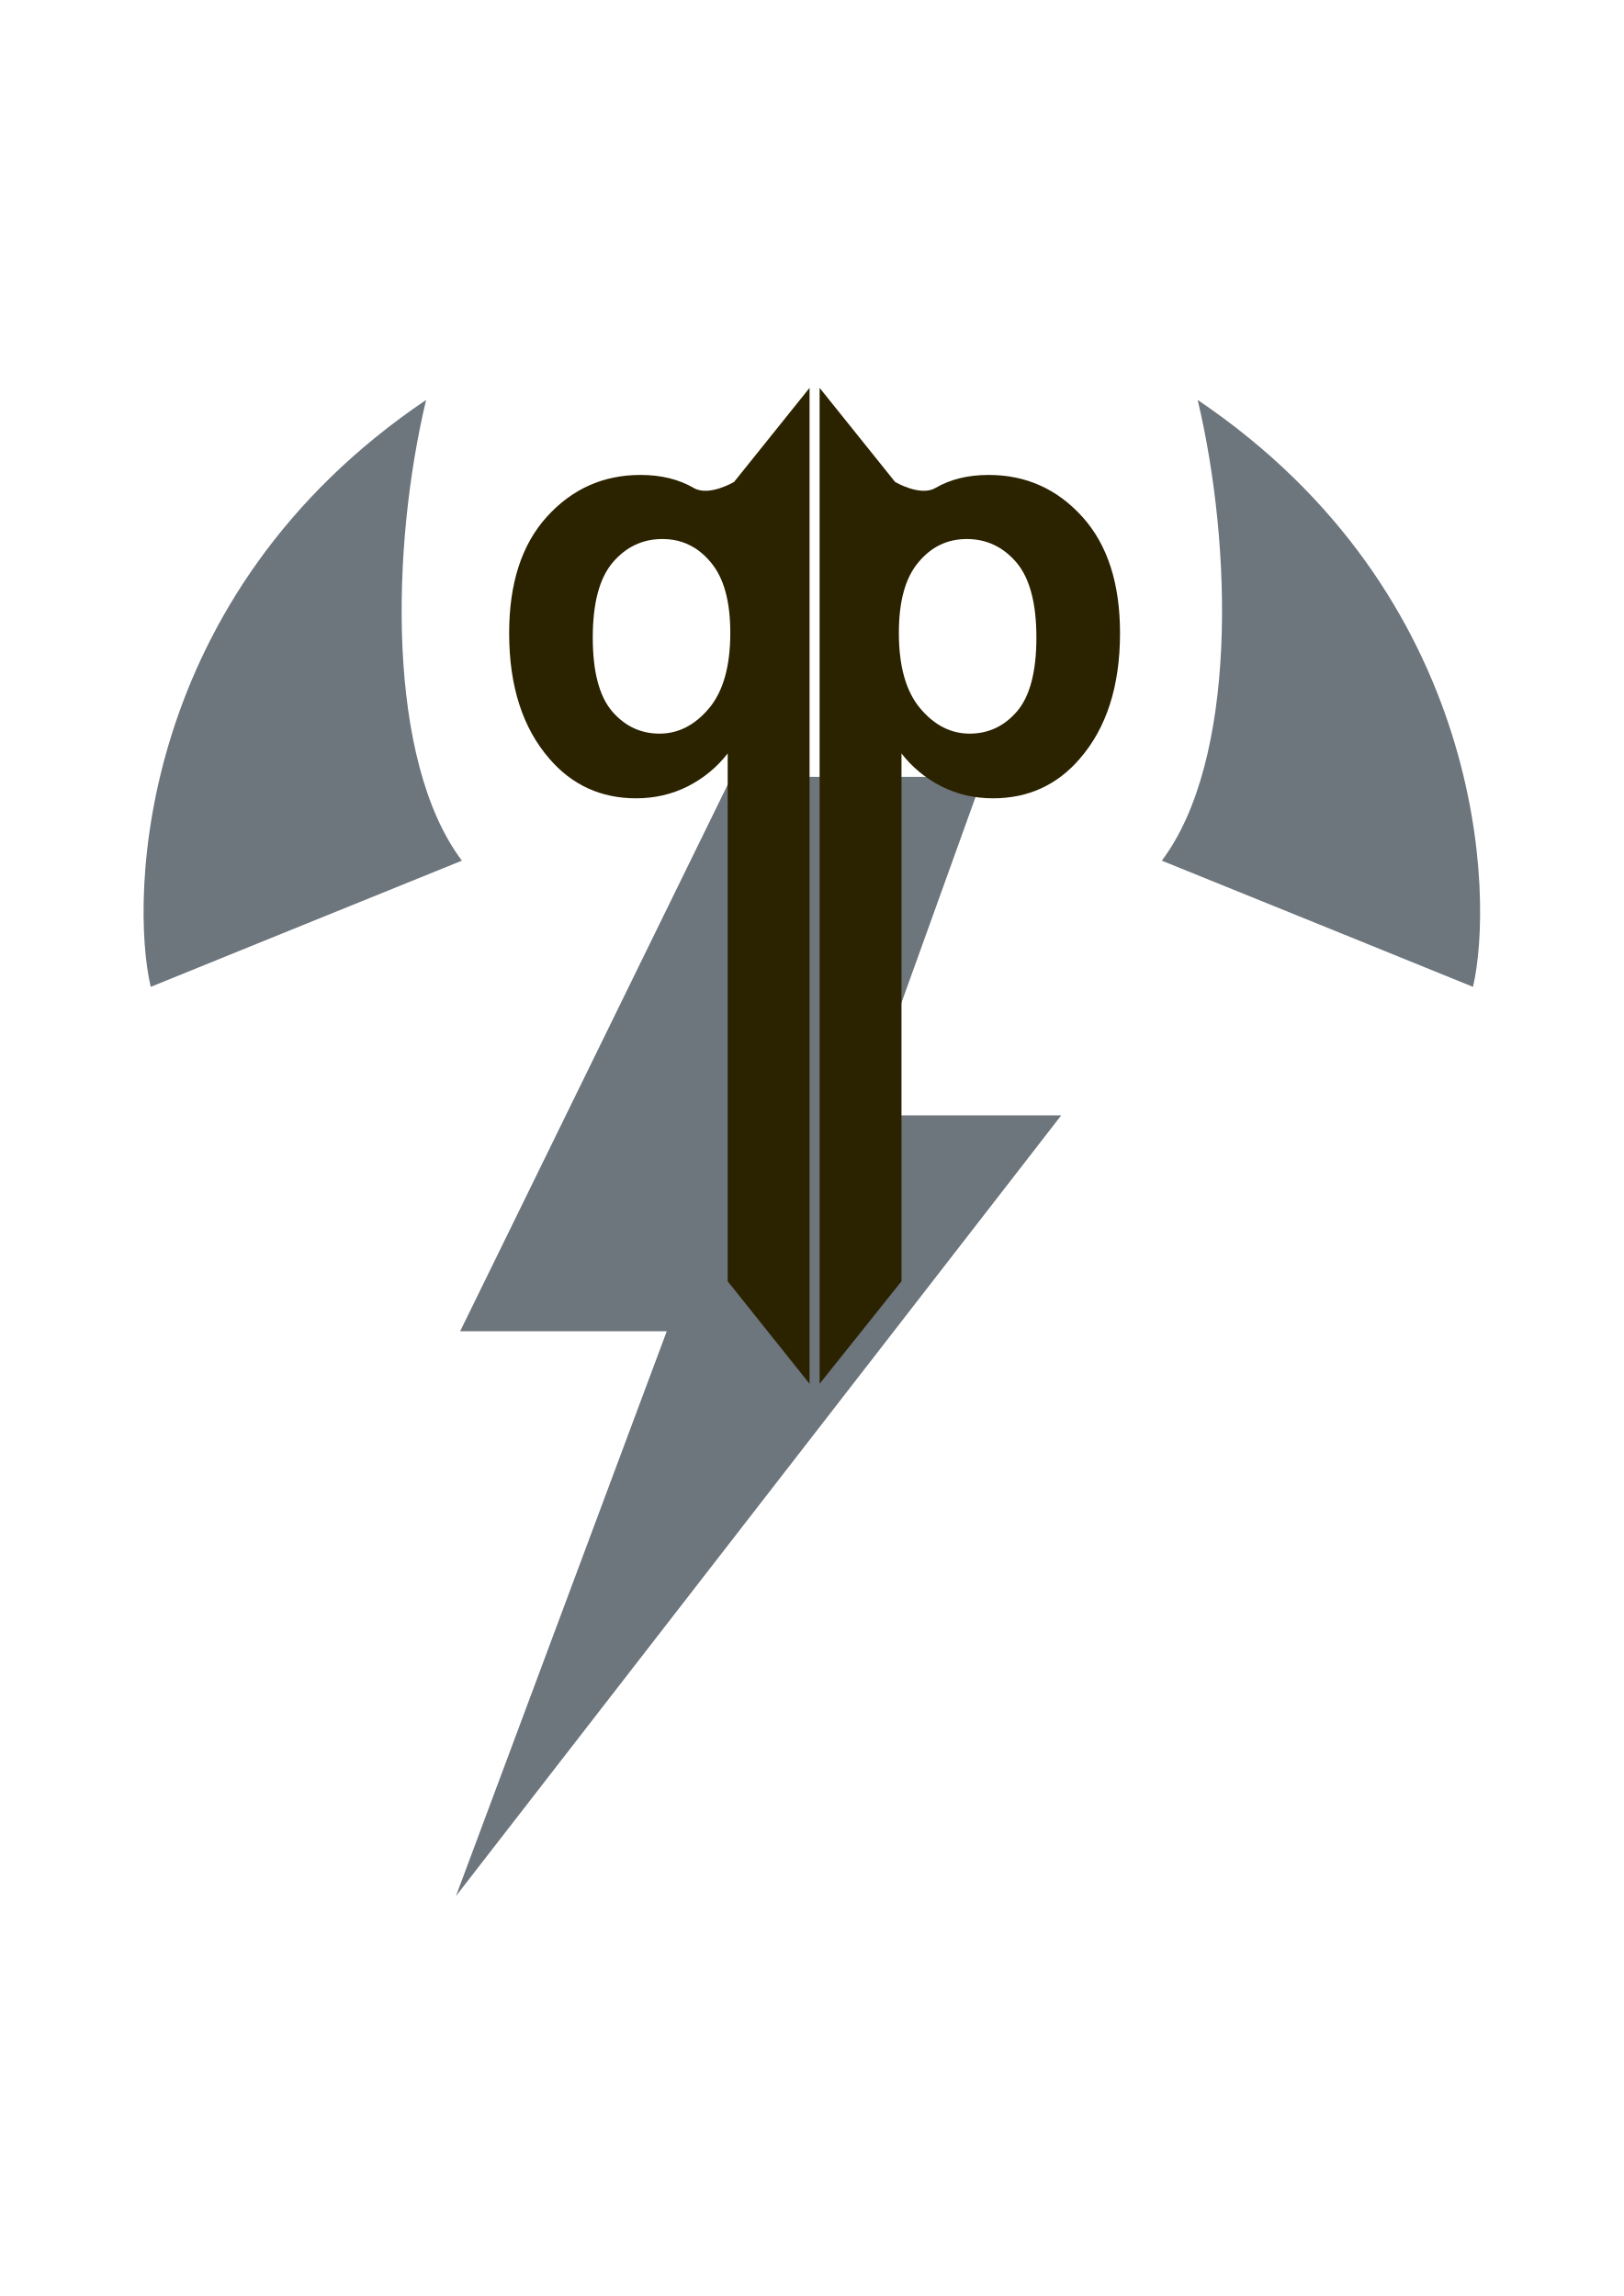
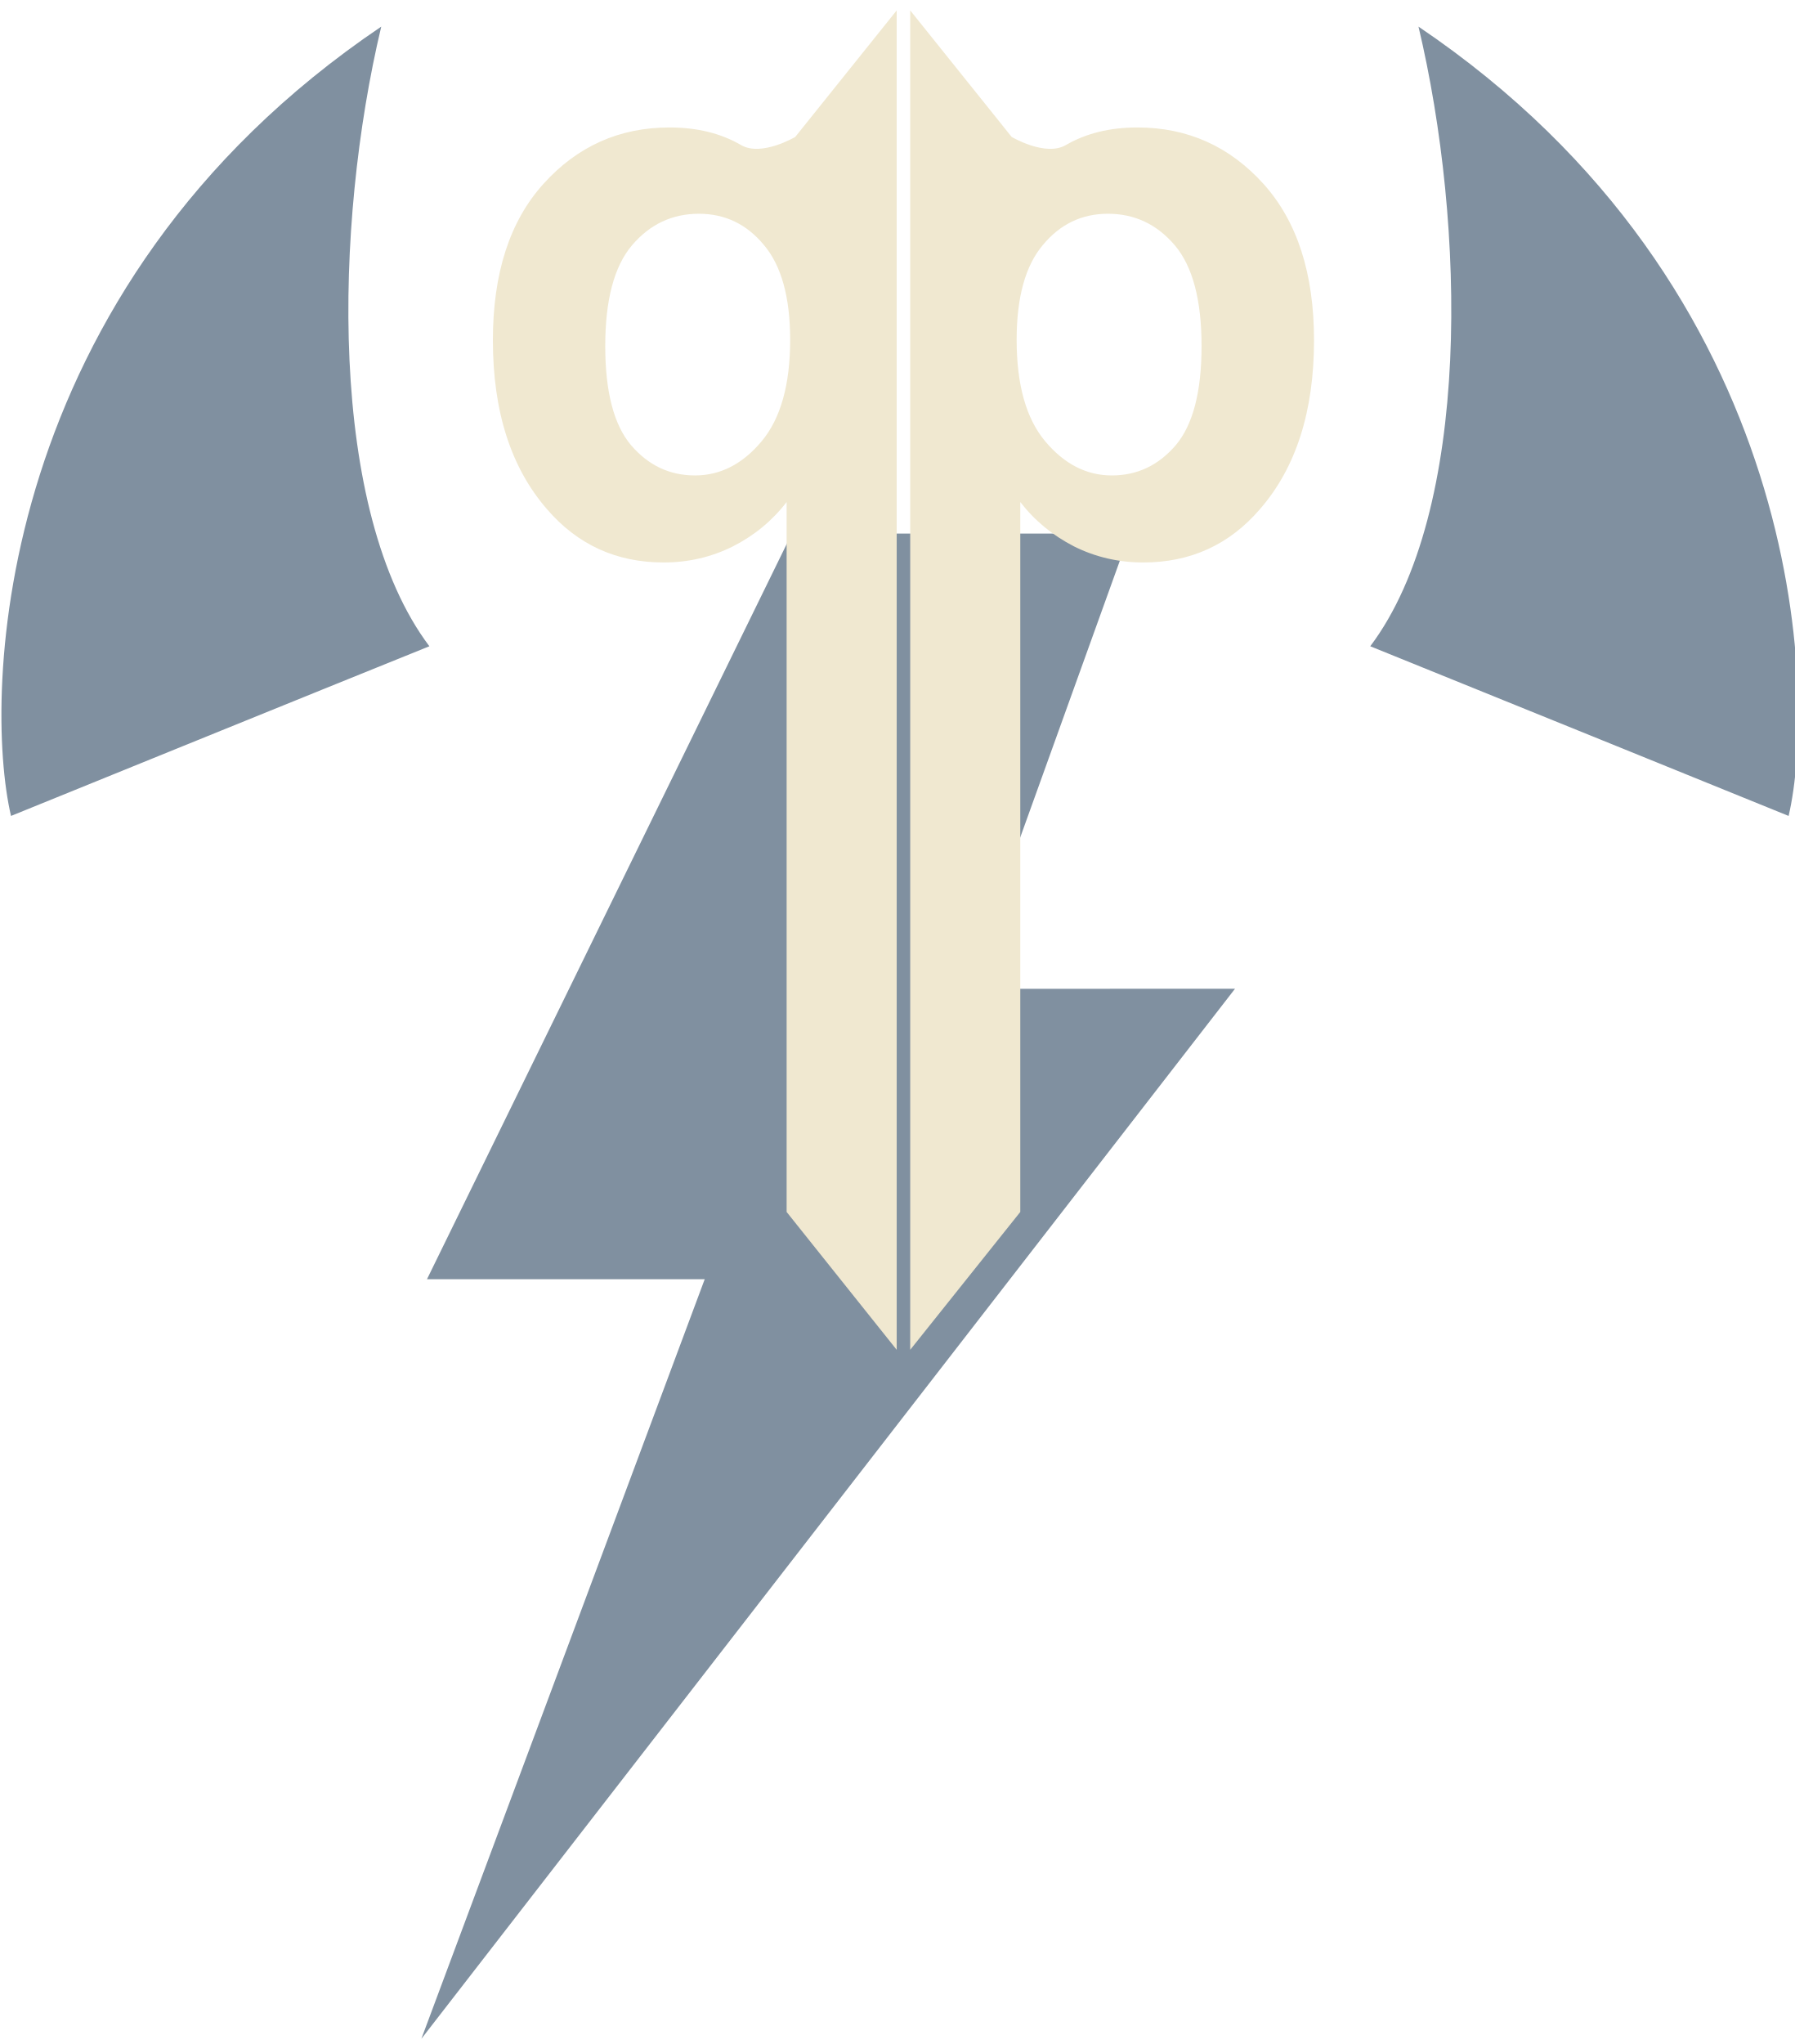
- <svg xmlns="http://www.w3.org/2000/svg" width="210mm" height="297mm" viewBox="0 0 210 297" version="1.1" id="svg1">
-   <defs id="defs1" />
-   <g id="layer1">
-     <path fill="#6d757d" d="m 154.899,51.735 c 4.535,19.084 5.128,46.621 -4.638,59.596 9.319,3.757 40.247,16.324 40.247,16.324 2.699,-11.548 1.785,-50.669 -35.609,-75.92 M 127.109,100.489 H 94.609 L 59.512,172.207 H 86.233 L 58.971,245.265 137.255,144.277 H 111.346 Z M 55.108,51.735 c -37.401,25.251 -38.316,64.372 -35.616,75.92 0,0 30.935,-12.567 40.247,-16.324 -9.766,-12.975 -9.18,-40.512 -4.63,-59.596" id="path1" style="stroke-width:1.42" />
-   </g>
-   <g id="g4" style="display:inline">
-     <path id="path4" style="font-weight:bold;font-size:12px;font-family:Arial;-inkscape-font-specification:'Arial, Bold';white-space:pre;display:inline;fill:#2b2200;stroke-width:6.432" d="m 104.703,50.173 -9.76,12.167 c 0,0 -3.241,1.922 -5.201,0.791 -1.934,-1.13 -4.233,-1.695 -6.896,-1.695 -4.824,0 -8.869,1.809 -12.135,5.427 -3.241,3.593 -4.861,8.604 -4.861,15.036 0,6.833 1.734,12.248 5.201,16.242 2.939,3.417 6.683,5.125 11.23,5.125 2.387,0 4.61,-0.515 6.67,-1.545 2.06,-1.055 3.781,-2.475 5.163,-4.259 v 68.278 l 10.589,13.258 z m 1.3,0 V 178.998 l 10.59,-13.258 V 97.462 c 1.382,1.784 3.102,3.204 5.162,4.259 2.06,1.03 4.284,1.545 6.67,1.545 4.547,0 8.29,-1.709 11.23,-5.125 3.467,-3.995 5.201,-9.409 5.201,-16.242 0,-6.432 -1.62,-11.443 -4.861,-15.036 -3.266,-3.618 -7.311,-5.427 -12.135,-5.427 -2.663,0 -4.962,0.565 -6.896,1.695 -1.96,1.131 -5.201,-0.791 -5.201,-0.791 z M 85.672,69.726 c 2.512,0 4.597,1.005 6.255,3.015 1.683,1.985 2.525,5.024 2.525,9.119 0,4.321 -0.917,7.575 -2.751,9.761 -1.834,2.186 -3.969,3.278 -6.406,3.278 -2.437,0 -4.485,-0.967 -6.143,-2.902 -1.658,-1.96 -2.487,-5.138 -2.487,-9.534 0,-4.422 0.854,-7.65 2.563,-9.685 1.733,-2.035 3.881,-3.053 6.444,-3.053 z m 39.362,0 c 2.563,0 4.711,1.018 6.444,3.053 1.708,2.035 2.563,5.263 2.563,9.685 0,4.397 -0.829,7.575 -2.487,9.534 -1.658,1.935 -3.706,2.902 -6.143,2.902 -2.437,0 -4.572,-1.093 -6.406,-3.278 -1.834,-2.186 -2.751,-5.44 -2.751,-9.761 0,-4.095 0.842,-7.135 2.525,-9.119 1.658,-2.01 3.743,-3.015 6.255,-3.015 z" />
-   </g>
+ <svg xmlns="http://www.w3.org/2000/svg" width="173" height="197" viewBox="0 0 172.51 196.6">
+   <path fill="#8090a0" d="m136.4 2.56c4.54 19.08 5.13 46.62-4.64 59.6 9.32 3.76 40.25 16.32 40.25 16.32 2.7-11.55 1.78-50.67-35.61-75.92M108.61 51.32H76.11L41.01 123.04h26.72L40.47 196.1l78.28-101-25.91.01zM36.61 2.56c-37.4 25.25-38.32 64.37-35.62 75.92 0 0 30.94-12.57 40.25-16.32-9.77-12.98-9.18-40.51-4.63-59.6" style="stroke-width:1.42" />
+   <path fill="#f0e8d0" d="m86.2 1-9.76 12.17s-3.24 1.92-5.2.79c-1.93-1.13-4.23-1.7-6.9-1.7-4.82 0-8.87 1.81-12.13 5.43-3.24 3.59-4.86 8.6-4.86 15.04 0 6.83 1.73 12.25 5.2 16.24 2.94 3.42 6.68 5.13 11.23 5.13 2.39 0 4.61-.52 6.67-1.55 2.06-1.05 3.78-2.47 5.16-4.26v68.28l10.59 13.26zm1.3 0v128.83l10.59-13.26V48.29c1.38 1.78 3.1 3.2 5.16 4.26 2.06 1.03 4.28 1.55 6.67 1.55 4.55 0 8.29-1.71 11.23-5.13 3.47-3.99 5.2-9.41 5.2-16.24 0-6.43-1.62-11.44-4.86-15.04-3.27-3.62-7.31-5.43-12.13-5.43-2.66 0-4.96.57-6.9 1.7-1.96 1.13-5.2-.79-5.2-.79zM67.17 20.56c2.51 0 4.6 1 6.26 3.01 1.68 1.99 2.52 5.03 2.52 9.12 0 4.32-.92 7.58-2.75 9.76-1.83 2.19-3.97 3.28-6.41 3.28-2.44 0-4.48-.97-6.14-2.9-1.66-1.96-2.49-5.14-2.49-9.54 0-4.42.85-7.65 2.56-9.68 1.73-2.04 3.88-3.05 6.45-3.05zm39.36 0c2.56 0 4.71 1.01 6.44 3.05 1.71 2.03 2.56 5.26 2.56 9.68 0 4.4-.83 7.58-2.49 9.54-1.66 1.93-3.7 2.9-6.14 2.9-2.44 0-4.57-1.09-6.41-3.28-1.83-2.18-2.75-5.44-2.75-9.76 0-4.09.84-7.13 2.52-9.12 1.66-2.01 3.75-3.01 6.26-3.01z" />
</svg>
